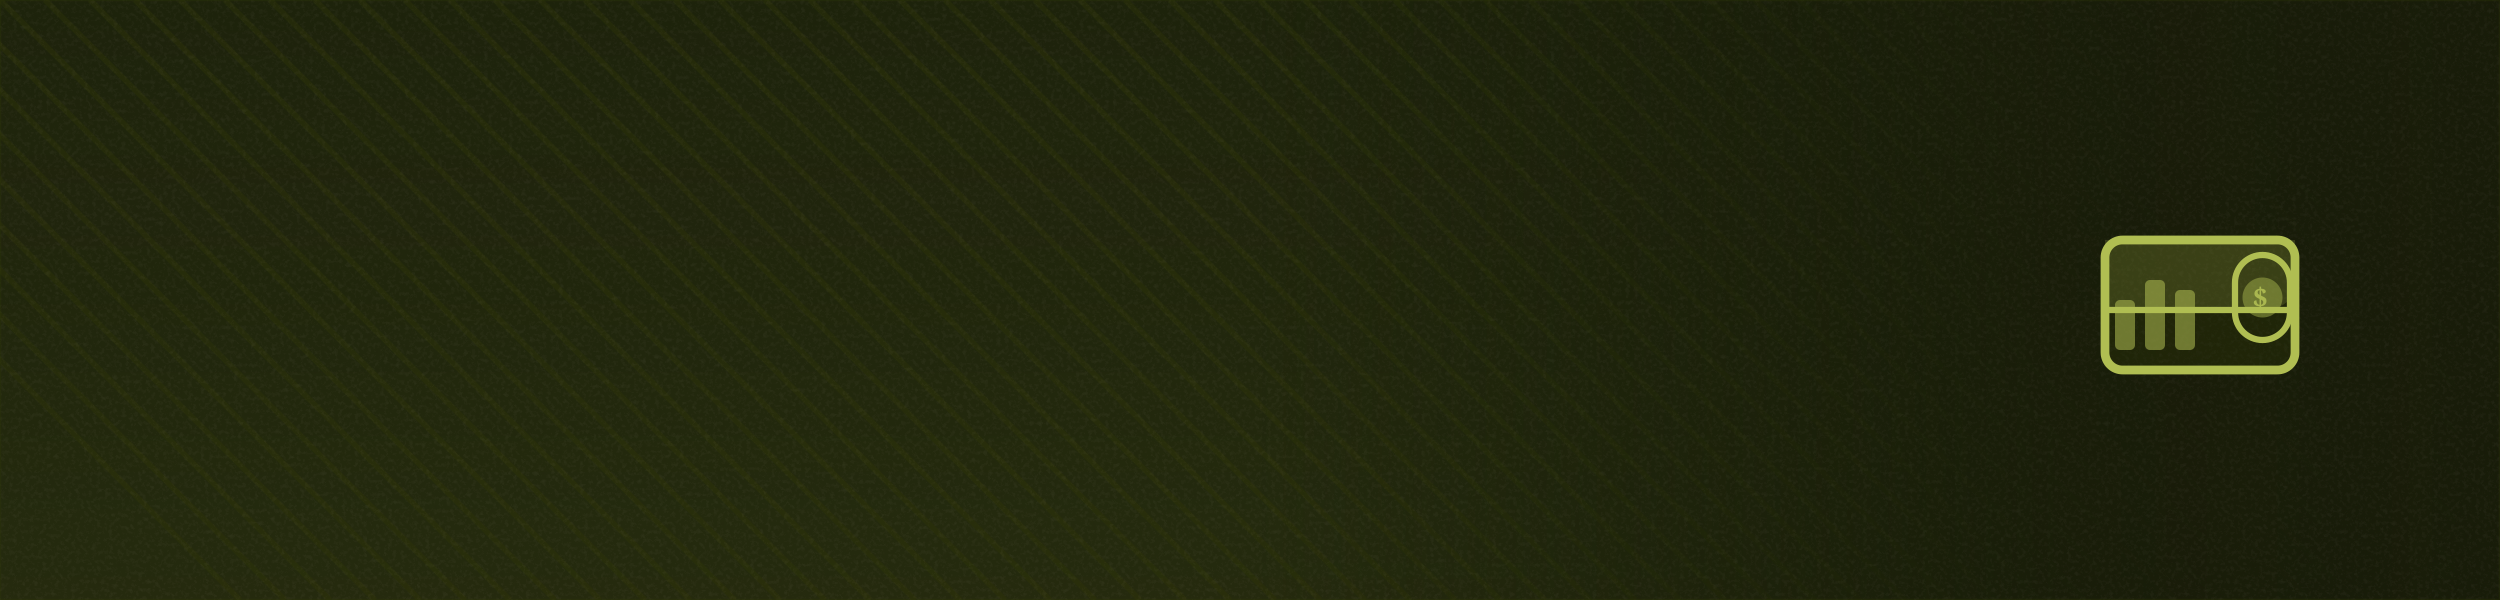
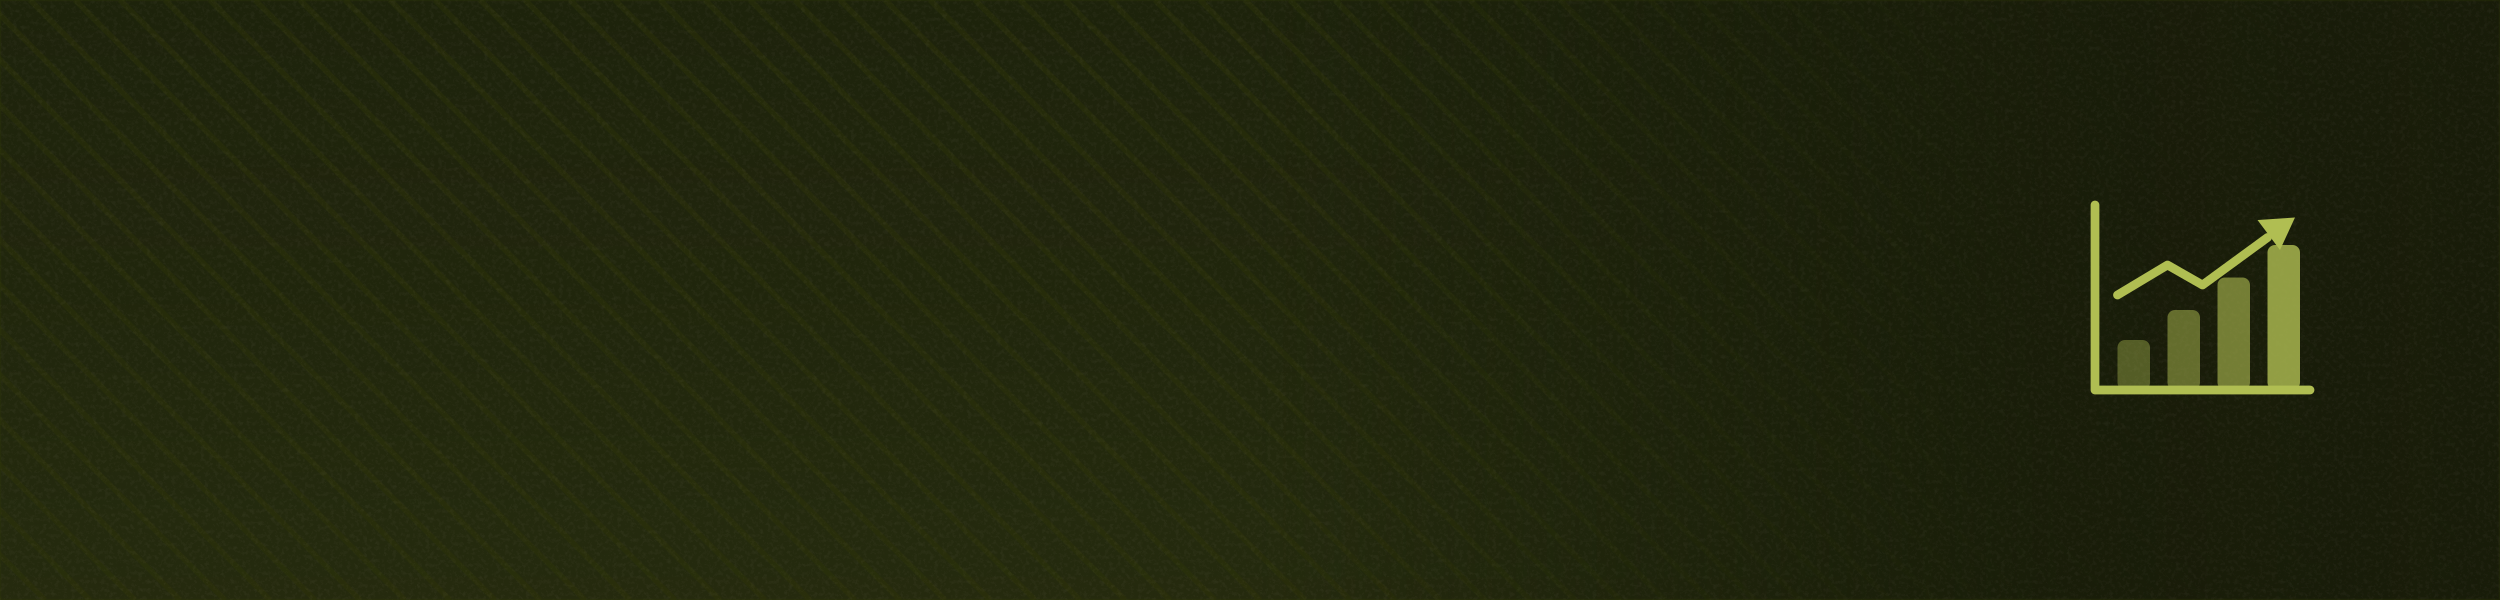
<svg xmlns="http://www.w3.org/2000/svg" width="1000" height="240" viewBox="0 0 1000 240">
  <defs>
-     <filter id="tex" x="0%" y="0%" width="100%" height="100%" color-interpolation-filters="linearRGB">
+     <filter id="tex_finance_dark_w" x="0%" y="0%" width="100%" height="100%" color-interpolation-filters="linearRGB">
      <feTurbulence type="fractalNoise" baseFrequency="0.60" numOctaves="4" seed="12" stitchTiles="stitch" result="n" />
      <feColorMatrix in="n" type="saturate" values="0" result="gn" />
      <feBlend in="SourceGraphic" in2="gn" mode="overlay" />
    </filter>
-     <linearGradient id="hfade_finance" x1="0" y1="0" x2="1" y2="0">
+     <linearGradient id="hfade_finance_dark_w" x1="0" y1="0" x2="1" y2="0">
      <stop offset="0%" stop-color="#181C08" stop-opacity="0" />
      <stop offset="50%" stop-color="#181C08" stop-opacity="0" />
      <stop offset="82%" stop-color="#181C08" stop-opacity="0.92" />
      <stop offset="100%" stop-color="#181C08" stop-opacity="1" />
    </linearGradient>
-     <linearGradient id="vign_finance" x1="0" y1="0" x2="0" y2="1">
+     <linearGradient id="vign_finance_dark_w" x1="0" y1="0" x2="0" y2="1">
      <stop offset="0%" stop-color="#B0BE52" stop-opacity="0.04" />
      <stop offset="100%" stop-color="#B0BE52" stop-opacity="0.09" />
    </linearGradient>
  </defs>
  <rect width="1000" height="240" fill="#181C08" />
-   <rect width="1000" height="240" fill="url(#vign_finance)" />
+   <rect width="1000" height="240" fill="url(#vign_finance_dark_w)" />
  <g>
-     <line x1="-144" y1="0" x2="96" y2="240" stroke="#303808" stroke-width="2.2" opacity="0.4" />
-     <line x1="-126" y1="0" x2="114" y2="240" stroke="#303808" stroke-width="2.2" opacity="0.4" />
-     <line x1="-108" y1="0" x2="132" y2="240" stroke="#303808" stroke-width="2.2" opacity="0.4" />
-     <line x1="-90" y1="0" x2="150" y2="240" stroke="#303808" stroke-width="2.2" opacity="0.4" />
-     <line x1="-72" y1="0" x2="168" y2="240" stroke="#303808" stroke-width="2.2" opacity="0.4" />
-     <line x1="-54" y1="0" x2="186" y2="240" stroke="#303808" stroke-width="2.2" opacity="0.4" />
-     <line x1="-36" y1="0" x2="204" y2="240" stroke="#303808" stroke-width="2.2" opacity="0.4" />
-     <line x1="-18" y1="0" x2="222" y2="240" stroke="#303808" stroke-width="2.2" opacity="0.4" />
-     <line x1="0" y1="0" x2="240" y2="240" stroke="#303808" stroke-width="2.2" opacity="0.4" />
-     <line x1="18" y1="0" x2="258" y2="240" stroke="#303808" stroke-width="2.2" opacity="0.4" />
-     <line x1="36" y1="0" x2="276" y2="240" stroke="#303808" stroke-width="2.2" opacity="0.4" />
-     <line x1="54" y1="0" x2="294" y2="240" stroke="#303808" stroke-width="2.2" opacity="0.4" />
-     <line x1="72" y1="0" x2="312" y2="240" stroke="#303808" stroke-width="2.2" opacity="0.4" />
-     <line x1="90" y1="0" x2="330" y2="240" stroke="#303808" stroke-width="2.2" opacity="0.4" />
-     <line x1="108" y1="0" x2="348" y2="240" stroke="#303808" stroke-width="2.2" opacity="0.4" />
-     <line x1="126" y1="0" x2="366" y2="240" stroke="#303808" stroke-width="2.2" opacity="0.4" />
-     <line x1="144" y1="0" x2="384" y2="240" stroke="#303808" stroke-width="2.2" opacity="0.4" />
-     <line x1="162" y1="0" x2="402" y2="240" stroke="#303808" stroke-width="2.2" opacity="0.4" />
-     <line x1="180" y1="0" x2="420" y2="240" stroke="#303808" stroke-width="2.2" opacity="0.4" />
-     <line x1="198" y1="0" x2="438" y2="240" stroke="#303808" stroke-width="2.2" opacity="0.4" />
-     <line x1="216" y1="0" x2="456" y2="240" stroke="#303808" stroke-width="2.2" opacity="0.4" />
-     <line x1="234" y1="0" x2="474" y2="240" stroke="#303808" stroke-width="2.2" opacity="0.4" />
-     <line x1="252" y1="0" x2="492" y2="240" stroke="#303808" stroke-width="2.2" opacity="0.4" />
-     <line x1="270" y1="0" x2="510" y2="240" stroke="#303808" stroke-width="2.2" opacity="0.4" />
-     <line x1="288" y1="0" x2="528" y2="240" stroke="#303808" stroke-width="2.2" opacity="0.4" />
-     <line x1="306" y1="0" x2="546" y2="240" stroke="#303808" stroke-width="2.2" opacity="0.4" />
-     <line x1="324" y1="0" x2="564" y2="240" stroke="#303808" stroke-width="2.2" opacity="0.4" />
-     <line x1="342" y1="0" x2="582" y2="240" stroke="#303808" stroke-width="2.2" opacity="0.4" />
-     <line x1="360" y1="0" x2="600" y2="240" stroke="#303808" stroke-width="2.2" opacity="0.4" />
-     <line x1="378" y1="0" x2="618" y2="240" stroke="#303808" stroke-width="2.2" opacity="0.4" />
-     <line x1="396" y1="0" x2="636" y2="240" stroke="#303808" stroke-width="2.2" opacity="0.4" />
-     <line x1="414" y1="0" x2="654" y2="240" stroke="#303808" stroke-width="2.2" opacity="0.4" />
-     <line x1="432" y1="0" x2="672" y2="240" stroke="#303808" stroke-width="2.2" opacity="0.4" />
-     <line x1="450" y1="0" x2="690" y2="240" stroke="#303808" stroke-width="2.2" opacity="0.4" />
-     <line x1="468" y1="0" x2="708" y2="240" stroke="#303808" stroke-width="2.2" opacity="0.4" />
-     <line x1="486" y1="0" x2="726" y2="240" stroke="#303808" stroke-width="2.2" opacity="0.4" />
-     <line x1="504" y1="0" x2="744" y2="240" stroke="#303808" stroke-width="2.2" opacity="0.4" />
-     <line x1="522" y1="0" x2="762" y2="240" stroke="#303808" stroke-width="2.2" opacity="0.4" />
-     <line x1="540" y1="0" x2="780" y2="240" stroke="#303808" stroke-width="2.2" opacity="0.4" />
-     <line x1="558" y1="0" x2="798" y2="240" stroke="#303808" stroke-width="2.2" opacity="0.4" />
-     <line x1="576" y1="0" x2="816" y2="240" stroke="#303808" stroke-width="2.2" opacity="0.4" />
-     <line x1="594" y1="0" x2="834" y2="240" stroke="#303808" stroke-width="2.2" opacity="0.4" />
-     <line x1="612" y1="0" x2="852" y2="240" stroke="#303808" stroke-width="2.2" opacity="0.4" />
-     <line x1="630" y1="0" x2="870" y2="240" stroke="#303808" stroke-width="2.2" opacity="0.4" />
-     <line x1="648" y1="0" x2="888" y2="240" stroke="#303808" stroke-width="2.2" opacity="0.4" />
-     <line x1="666" y1="0" x2="906" y2="240" stroke="#303808" stroke-width="2.2" opacity="0.4" />
-     <line x1="684" y1="0" x2="924" y2="240" stroke="#303808" stroke-width="2.2" opacity="0.4" />
-     <line x1="702" y1="0" x2="942" y2="240" stroke="#303808" stroke-width="2.2" opacity="0.4" />
-     <line x1="720" y1="0" x2="960" y2="240" stroke="#303808" stroke-width="2.2" opacity="0.4" />
-     <line x1="738" y1="0" x2="978" y2="240" stroke="#303808" stroke-width="2.2" opacity="0.4" />
-     <line x1="756" y1="0" x2="996" y2="240" stroke="#303808" stroke-width="2.2" opacity="0.4" />
-     <line x1="774" y1="0" x2="1014" y2="240" stroke="#303808" stroke-width="2.2" opacity="0.4" />
-     <line x1="792" y1="0" x2="1032" y2="240" stroke="#303808" stroke-width="2.2" opacity="0.4" />
-     <line x1="810" y1="0" x2="1050" y2="240" stroke="#303808" stroke-width="2.2" opacity="0.4" />
-     <line x1="828" y1="0" x2="1068" y2="240" stroke="#303808" stroke-width="2.2" opacity="0.4" />
-     <line x1="846" y1="0" x2="1086" y2="240" stroke="#303808" stroke-width="2.2" opacity="0.4" />
-     <rect width="1000" height="240" fill="url(#hfade_finance)" />
+     <line x1="-240" y1="0" x2="0" y2="240" stroke="#303808" stroke-width="2.2" opacity="0.4" />
+     <line x1="-222" y1="0" x2="18" y2="240" stroke="#303808" stroke-width="2.2" opacity="0.4" />
+     <line x1="-204" y1="0" x2="36" y2="240" stroke="#303808" stroke-width="2.2" opacity="0.4" />
+     <line x1="-186" y1="0" x2="54" y2="240" stroke="#303808" stroke-width="2.2" opacity="0.4" />
+     <line x1="-168" y1="0" x2="72" y2="240" stroke="#303808" stroke-width="2.2" opacity="0.4" />
+     <line x1="-150" y1="0" x2="90" y2="240" stroke="#303808" stroke-width="2.2" opacity="0.4" />
+     <line x1="-132" y1="0" x2="108" y2="240" stroke="#303808" stroke-width="2.2" opacity="0.4" />
+     <line x1="-114" y1="0" x2="126" y2="240" stroke="#303808" stroke-width="2.2" opacity="0.4" />
+     <line x1="-96" y1="0" x2="144" y2="240" stroke="#303808" stroke-width="2.2" opacity="0.4" />
+     <line x1="-78" y1="0" x2="162" y2="240" stroke="#303808" stroke-width="2.2" opacity="0.4" />
+     <line x1="-60" y1="0" x2="180" y2="240" stroke="#303808" stroke-width="2.2" opacity="0.4" />
+     <line x1="-42" y1="0" x2="198" y2="240" stroke="#303808" stroke-width="2.2" opacity="0.4" />
+     <line x1="-24" y1="0" x2="216" y2="240" stroke="#303808" stroke-width="2.2" opacity="0.4" />
+     <line x1="-6" y1="0" x2="234" y2="240" stroke="#303808" stroke-width="2.2" opacity="0.4" />
+     <line x1="12" y1="0" x2="252" y2="240" stroke="#303808" stroke-width="2.2" opacity="0.4" />
+     <line x1="30" y1="0" x2="270" y2="240" stroke="#303808" stroke-width="2.2" opacity="0.4" />
+     <line x1="48" y1="0" x2="288" y2="240" stroke="#303808" stroke-width="2.2" opacity="0.4" />
+     <line x1="66" y1="0" x2="306" y2="240" stroke="#303808" stroke-width="2.2" opacity="0.4" />
+     <line x1="84" y1="0" x2="324" y2="240" stroke="#303808" stroke-width="2.2" opacity="0.4" />
+     <line x1="102" y1="0" x2="342" y2="240" stroke="#303808" stroke-width="2.2" opacity="0.4" />
+     <line x1="120" y1="0" x2="360" y2="240" stroke="#303808" stroke-width="2.2" opacity="0.4" />
+     <line x1="138" y1="0" x2="378" y2="240" stroke="#303808" stroke-width="2.2" opacity="0.4" />
+     <line x1="156" y1="0" x2="396" y2="240" stroke="#303808" stroke-width="2.2" opacity="0.4" />
+     <line x1="174" y1="0" x2="414" y2="240" stroke="#303808" stroke-width="2.2" opacity="0.4" />
+     <line x1="192" y1="0" x2="432" y2="240" stroke="#303808" stroke-width="2.2" opacity="0.4" />
+     <line x1="210" y1="0" x2="450" y2="240" stroke="#303808" stroke-width="2.2" opacity="0.4" />
+     <line x1="228" y1="0" x2="468" y2="240" stroke="#303808" stroke-width="2.2" opacity="0.4" />
+     <line x1="246" y1="0" x2="486" y2="240" stroke="#303808" stroke-width="2.2" opacity="0.4" />
+     <line x1="264" y1="0" x2="504" y2="240" stroke="#303808" stroke-width="2.2" opacity="0.4" />
+     <line x1="282" y1="0" x2="522" y2="240" stroke="#303808" stroke-width="2.2" opacity="0.4" />
+     <line x1="300" y1="0" x2="540" y2="240" stroke="#303808" stroke-width="2.2" opacity="0.4" />
+     <line x1="318" y1="0" x2="558" y2="240" stroke="#303808" stroke-width="2.2" opacity="0.4" />
+     <line x1="336" y1="0" x2="576" y2="240" stroke="#303808" stroke-width="2.2" opacity="0.4" />
+     <line x1="354" y1="0" x2="594" y2="240" stroke="#303808" stroke-width="2.2" opacity="0.4" />
+     <line x1="372" y1="0" x2="612" y2="240" stroke="#303808" stroke-width="2.2" opacity="0.4" />
+     <line x1="390" y1="0" x2="630" y2="240" stroke="#303808" stroke-width="2.2" opacity="0.4" />
+     <line x1="408" y1="0" x2="648" y2="240" stroke="#303808" stroke-width="2.2" opacity="0.4" />
+     <line x1="426" y1="0" x2="666" y2="240" stroke="#303808" stroke-width="2.2" opacity="0.4" />
+     <line x1="444" y1="0" x2="684" y2="240" stroke="#303808" stroke-width="2.2" opacity="0.4" />
+     <line x1="462" y1="0" x2="702" y2="240" stroke="#303808" stroke-width="2.2" opacity="0.4" />
+     <line x1="480" y1="0" x2="720" y2="240" stroke="#303808" stroke-width="2.2" opacity="0.4" />
+     <line x1="498" y1="0" x2="738" y2="240" stroke="#303808" stroke-width="2.2" opacity="0.4" />
+     <line x1="516" y1="0" x2="756" y2="240" stroke="#303808" stroke-width="2.2" opacity="0.4" />
+     <line x1="534" y1="0" x2="774" y2="240" stroke="#303808" stroke-width="2.2" opacity="0.4" />
+     <line x1="552" y1="0" x2="792" y2="240" stroke="#303808" stroke-width="2.2" opacity="0.4" />
+     <line x1="570" y1="0" x2="810" y2="240" stroke="#303808" stroke-width="2.2" opacity="0.4" />
+     <line x1="588" y1="0" x2="828" y2="240" stroke="#303808" stroke-width="2.2" opacity="0.4" />
+     <line x1="606" y1="0" x2="846" y2="240" stroke="#303808" stroke-width="2.2" opacity="0.4" />
+     <line x1="624" y1="0" x2="864" y2="240" stroke="#303808" stroke-width="2.2" opacity="0.4" />
+     <line x1="642" y1="0" x2="882" y2="240" stroke="#303808" stroke-width="2.2" opacity="0.4" />
+     <line x1="660" y1="0" x2="900" y2="240" stroke="#303808" stroke-width="2.2" opacity="0.4" />
+     <line x1="678" y1="0" x2="918" y2="240" stroke="#303808" stroke-width="2.2" opacity="0.4" />
+     <line x1="696" y1="0" x2="936" y2="240" stroke="#303808" stroke-width="2.2" opacity="0.4" />
+     <line x1="714" y1="0" x2="954" y2="240" stroke="#303808" stroke-width="2.2" opacity="0.4" />
+     <line x1="732" y1="0" x2="972" y2="240" stroke="#303808" stroke-width="2.2" opacity="0.4" />
+     <line x1="750" y1="0" x2="990" y2="240" stroke="#303808" stroke-width="2.2" opacity="0.4" />
+     <line x1="768" y1="0" x2="1008" y2="240" stroke="#303808" stroke-width="2.2" opacity="0.4" />
+     <line x1="786" y1="0" x2="1026" y2="240" stroke="#303808" stroke-width="2.2" opacity="0.4" />
+     <line x1="804" y1="0" x2="1044" y2="240" stroke="#303808" stroke-width="2.2" opacity="0.4" />
+     <line x1="822" y1="0" x2="1062" y2="240" stroke="#303808" stroke-width="2.2" opacity="0.4" />
+     <line x1="840" y1="0" x2="1080" y2="240" stroke="#303808" stroke-width="2.2" opacity="0.4" />
+     <line x1="858" y1="0" x2="1098" y2="240" stroke="#303808" stroke-width="2.2" opacity="0.4" />
+     <line x1="876" y1="0" x2="1116" y2="240" stroke="#303808" stroke-width="2.2" opacity="0.4" />
+     <line x1="894" y1="0" x2="1134" y2="240" stroke="#303808" stroke-width="2.2" opacity="0.4" />
+     <line x1="912" y1="0" x2="1152" y2="240" stroke="#303808" stroke-width="2.2" opacity="0.4" />
+     <line x1="930" y1="0" x2="1170" y2="240" stroke="#303808" stroke-width="2.2" opacity="0.4" />
+     <line x1="948" y1="0" x2="1188" y2="240" stroke="#303808" stroke-width="2.2" opacity="0.4" />
+     <line x1="966" y1="0" x2="1206" y2="240" stroke="#303808" stroke-width="2.2" opacity="0.4" />
+     <line x1="984" y1="0" x2="1224" y2="240" stroke="#303808" stroke-width="2.2" opacity="0.4" />
+     <rect width="1000" height="240" fill="url(#hfade_finance_dark_w)" />
  </g>
-   <rect width="1000" height="240" fill="#181C08" filter="url(#tex)" opacity="0.06" />
+   <rect width="1000" height="240" fill="#181C08" filter="url(#tex_finance_dark_w)" opacity="0.06" />
  <g transform="translate(880,120)">
-     <rect x="-38" y="-24" width="76" height="52" rx="7" fill="#303808" opacity="0.3" />
-     <rect x="-38" y="-24" width="76" height="52" rx="7" fill="none" stroke="#B0BE52" stroke-width="3.5" />
-     <path d="M-38,-24 L38,-24 L38,-8 Q38,4 24,4 L-38,4 Z" fill="#B0BE52" opacity="0.18" />
-     <line x1="-38" y1="4" x2="38" y2="4" stroke="#B0BE52" stroke-width="2.5" />
-     <rect x="14" y="-18" width="22" height="34" rx="11" fill="none" stroke="#B0BE52" stroke-width="2.5" />
-     <circle cx="25" cy="-1" r="8" fill="#B0BE52" opacity="0.45" />
-     <text x="21" y="3" font-family="Georgia,serif" font-size="11" fill="#B0BE52" font-weight="bold" opacity="0.9">$</text>
-     <rect x="-34" y="0" width="8" height="20" rx="2" fill="#B0BE52" opacity="0.55" />
-     <rect x="-22" y="-8" width="8" height="28" rx="2" fill="#B0BE52" opacity="0.55" />
-     <rect x="-10" y="-4" width="8" height="24" rx="2" fill="#B0BE52" opacity="0.55" />
+     <path d="M-42,-38 V36 H44" fill="none" stroke="#B0BE52" stroke-width="3.5" stroke-linecap="round" stroke-linejoin="round" />
+     <rect x="-33" y="16" width="13" height="20" rx="3" fill="#B0BE52" opacity="0.4" />
+     <rect x="-13" y="4" width="13" height="32" rx="3" fill="#B0BE52" opacity="0.5" />
+     <rect x="7" y="-9" width="13" height="45" rx="3" fill="#B0BE52" opacity="0.6" />
+     <rect x="27" y="-22" width="13" height="58" rx="3" fill="#B0BE52" opacity="0.8" />
+     <path d="M-33,-2 L-13,-14 L1,-6 L27,-25" fill="none" stroke="#B0BE52" stroke-width="3.5" stroke-linecap="round" stroke-linejoin="round" />
+     <path d="M38,-33 L23,-32 L32,-20 Z" fill="#B0BE52" />
  </g>
  <rect width="1000" height="240" fill="none" stroke="#303808" stroke-width="1" opacity="0.3" />
</svg>
